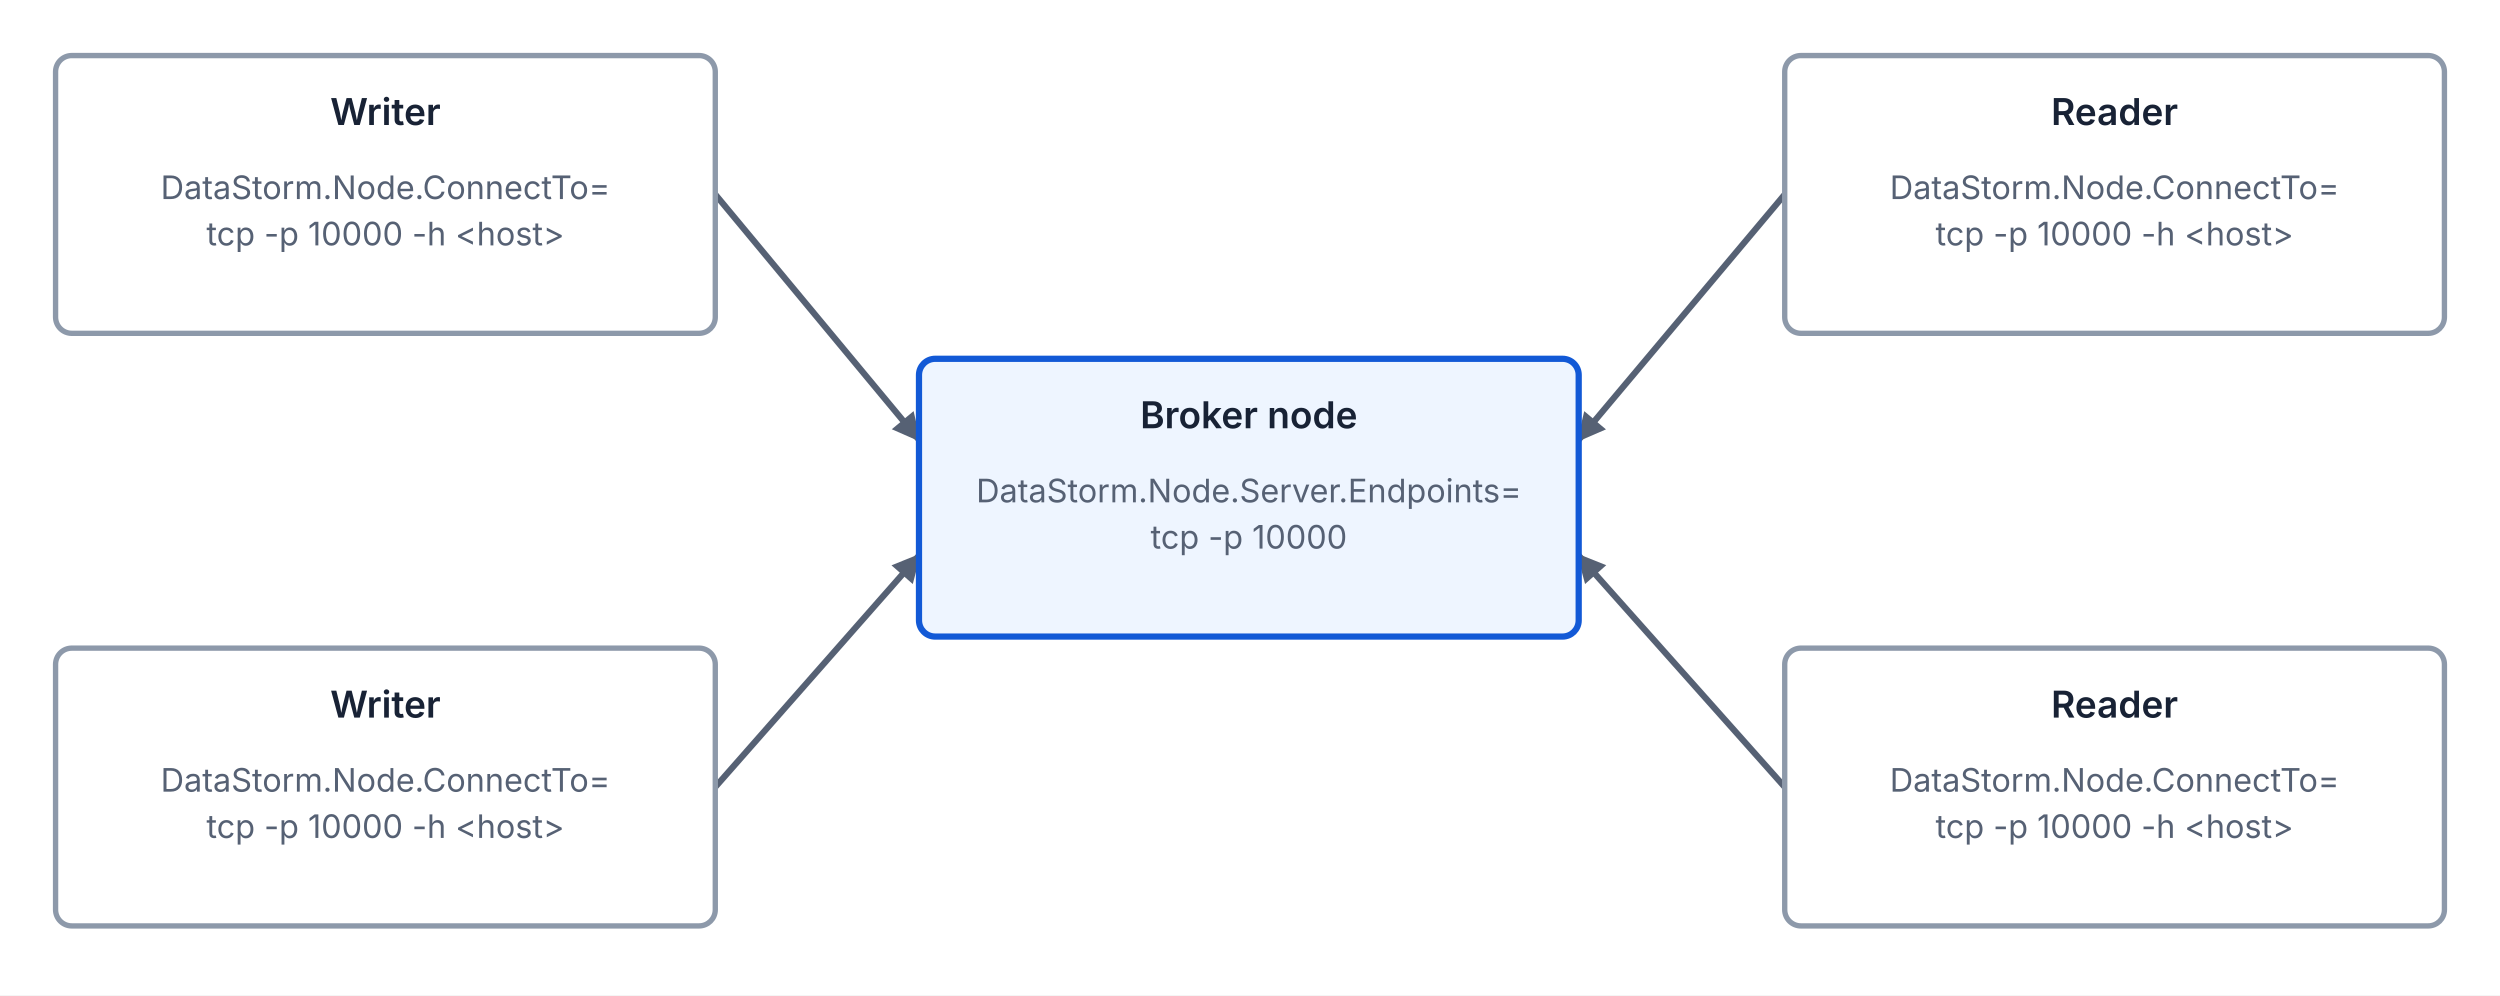
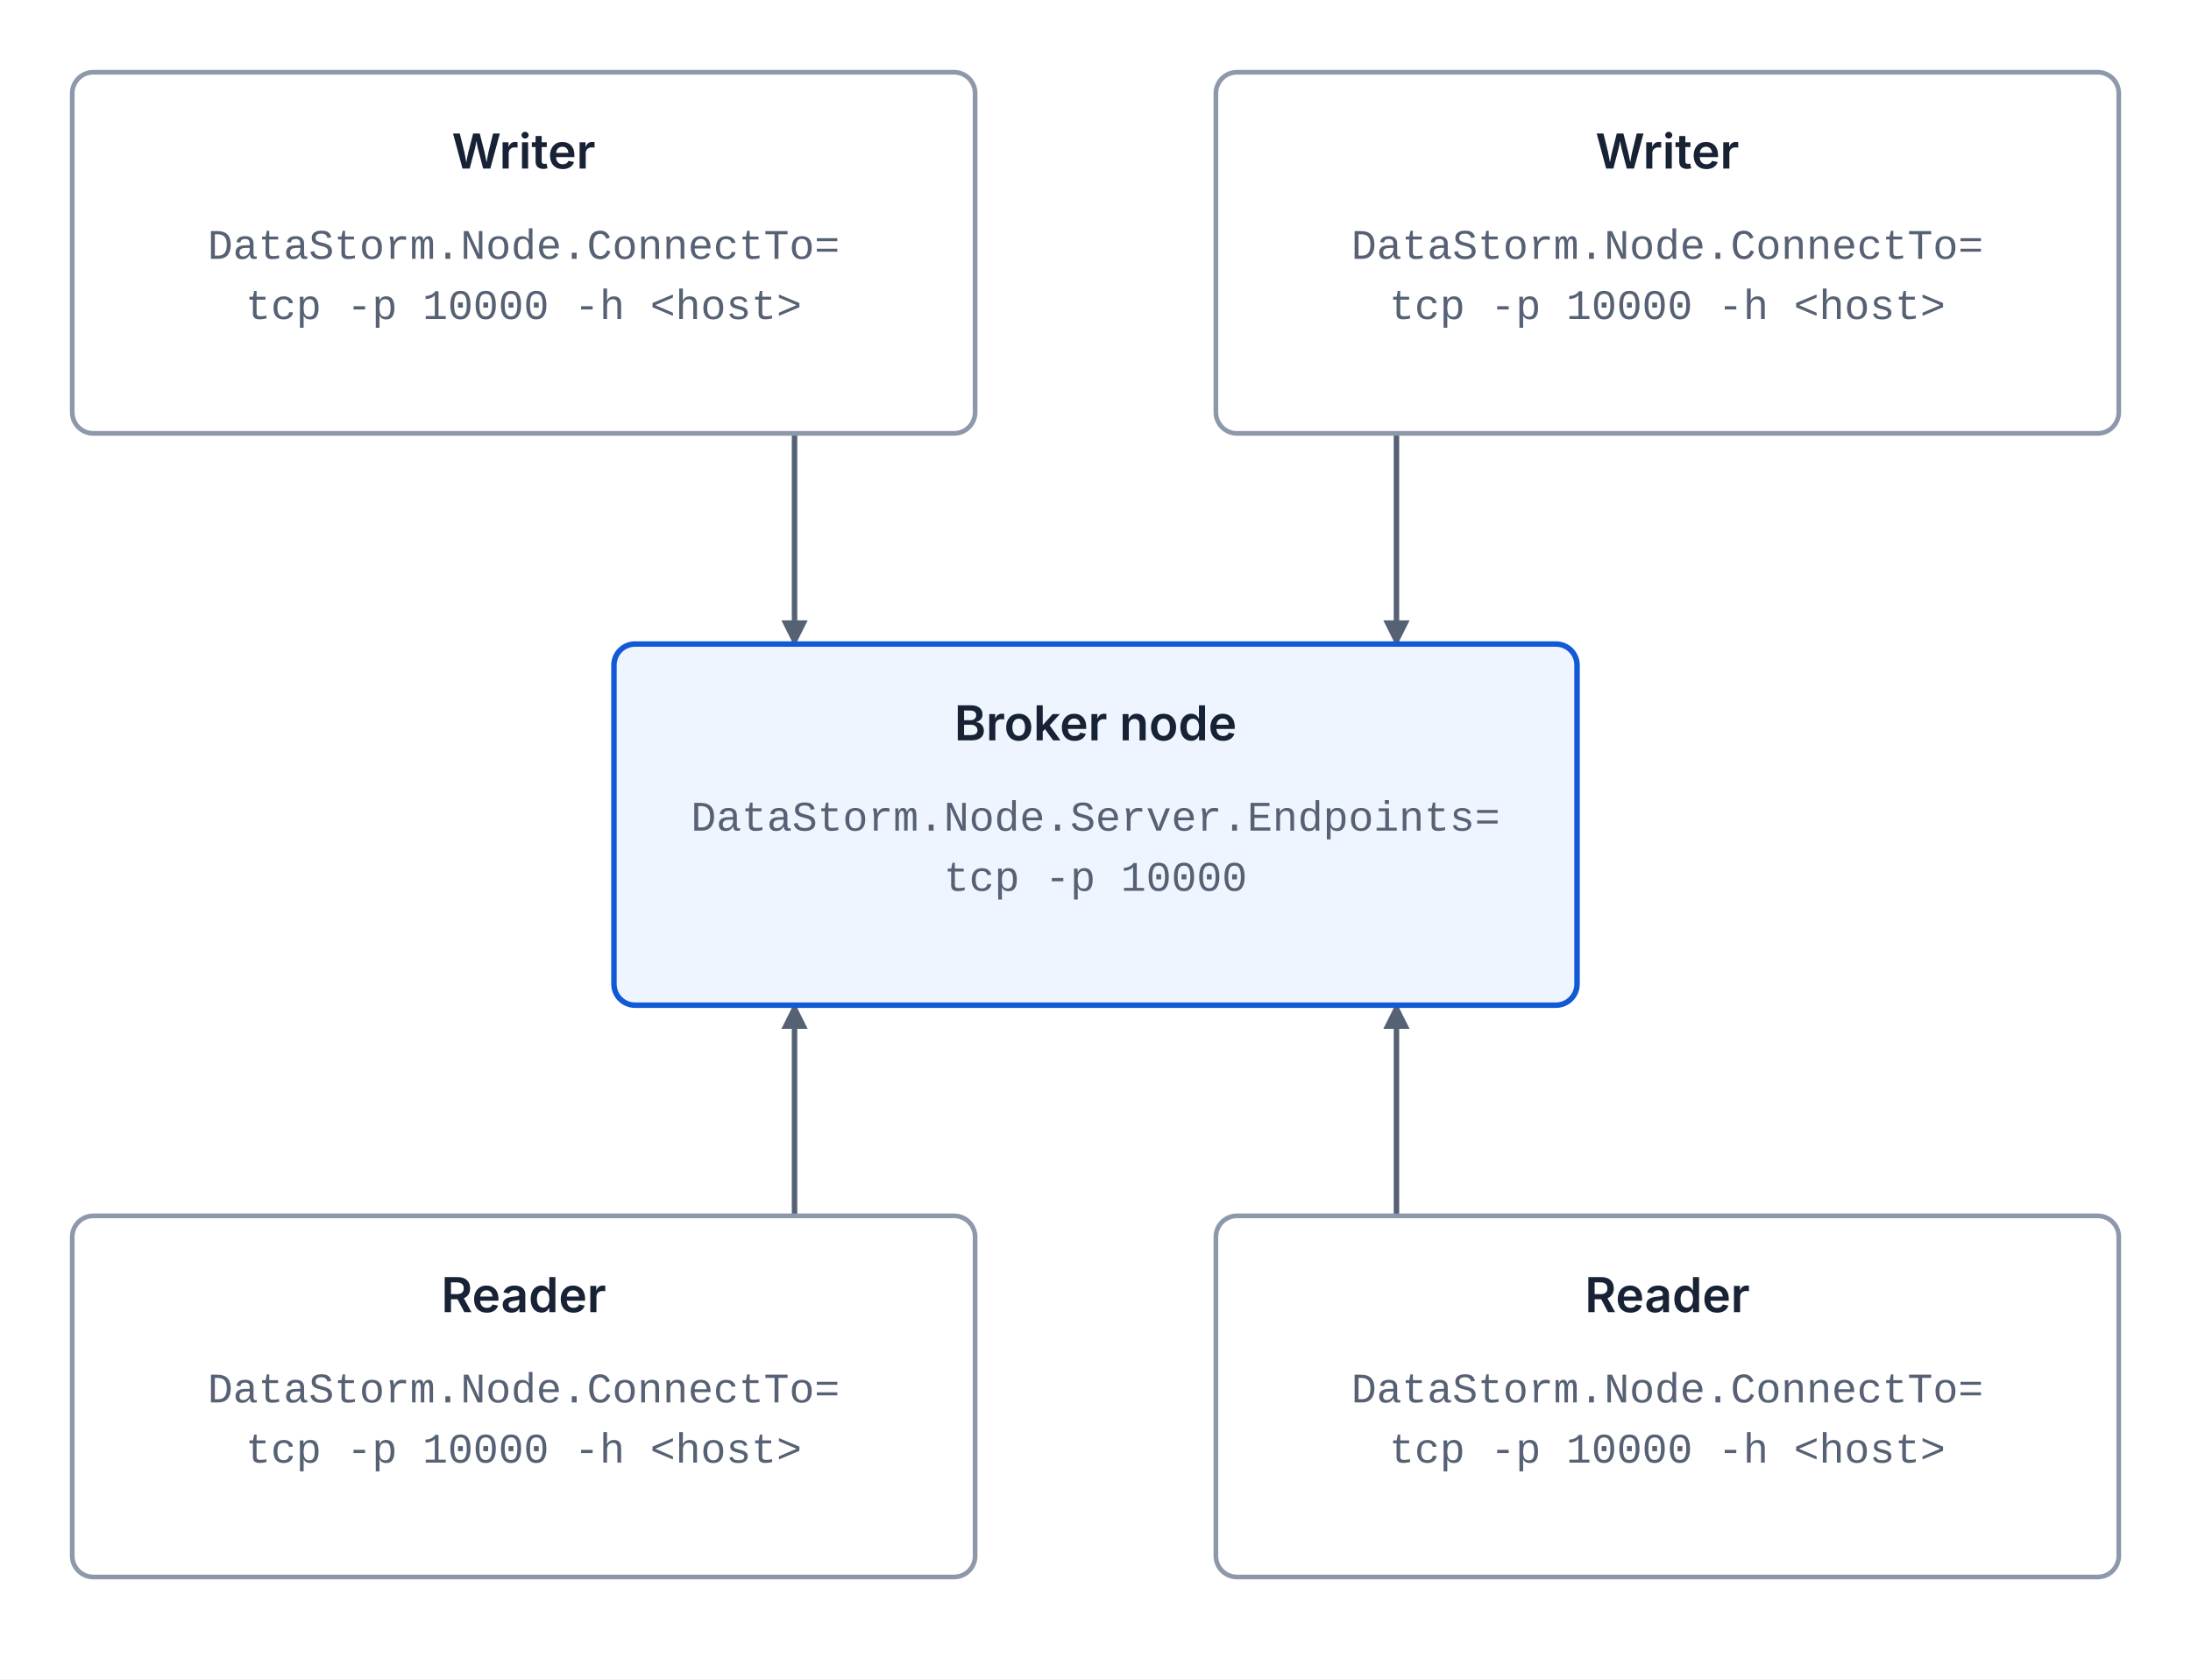
- <svg xmlns="http://www.w3.org/2000/svg" width="700" height="278.7" viewBox="0 0 1080 430" role="img" aria-labelledby="title description">
+ <svg xmlns="http://www.w3.org/2000/svg" width="700" height="536.54" viewBox="0 0 728 558" role="img" aria-labelledby="title description">
  <defs>
-     <marker id="arrow" viewBox="0 0 8 8" refX="7.2" refY="4" markerWidth="7" markerHeight="7" orient="auto-start-reverse">
+     <marker id="arrow" viewBox="0 0 8 8" refX="7.2" refY="4" markerWidth="5" markerHeight="5" orient="auto-start-reverse">
      <path d="M 0 0 L 8 4 L 0 8 Z" fill="#566174" />
    </marker>
  </defs>
  <style>
    text {
      fill: #182235;
      font-family: Inter, ui-sans-serif, system-ui, -apple-system, BlinkMacSystemFont, "Segoe UI", sans-serif;
    }
    .label {
      font-size: 16px;
      font-weight: 600;
      text-anchor: middle;
    }
    .annotation {
      fill: #566174;
      font-size: 14px;
      text-anchor: middle;
+     }
+     .code {
+       font-family: ui-monospace, SFMono-Regular, Menlo, Monaco, Consolas, "Liberation Mono", monospace;
    }
    .application {
      fill: #ffffff;
      stroke: #8d99aa;
      stroke-width: 1.5;
    }
    .runtime {
      fill: #eef5ff;
      stroke: #1259d6;
      stroke-width: 1.75;
    }
    .connector {
      fill: none;
      stroke: #566174;
      stroke-width: 1.75;
      stroke-linecap: round;
      stroke-linejoin: round;
    }
    .one-way {
      marker-end: url(#arrow);
    }
  </style>
-   <rect width="1080" height="430" fill="#ffffff" />
+   <rect width="728" height="558" fill="#ffffff" />
  <g id="boundaries" aria-hidden="true">
  </g>
  <g id="connectors" aria-hidden="true">
-     <path class="connector one-way" d="M 309 84 L 397 190" vector-effect="non-scaling-stroke" />
-     <path class="connector one-way" d="M 309 340 L 397 240" vector-effect="non-scaling-stroke" />
-     <path class="connector one-way" d="M 771 84 L 682 190" vector-effect="non-scaling-stroke" />
-     <path class="connector one-way" d="M 771 340 L 682 240" vector-effect="non-scaling-stroke" />
+     <path class="connector one-way" d="M 264 144 V 214" vector-effect="non-scaling-stroke" />
+     <path class="connector one-way" d="M 464 144 V 214" vector-effect="non-scaling-stroke" />
+     <path class="connector one-way" d="M 264 404 V 334" vector-effect="non-scaling-stroke" />
+     <path class="connector one-way" d="M 464 404 V 334" vector-effect="non-scaling-stroke" />
  </g>
  <g id="components" aria-hidden="true">
-     <rect class="application" x="24" y="24" width="285" height="120" rx="7" vector-effect="non-scaling-stroke" />
-     <rect class="application" x="24" y="280" width="285" height="120" rx="7" vector-effect="non-scaling-stroke" />
-     <rect class="application" x="771" y="24" width="285" height="120" rx="7" vector-effect="non-scaling-stroke" />
-     <rect class="application" x="771" y="280" width="285" height="120" rx="7" vector-effect="non-scaling-stroke" />
-     <rect class="runtime" x="397" y="155" width="285" height="120" rx="7" vector-effect="non-scaling-stroke" />
+     <rect class="application" x="24" y="24" width="300" height="120" rx="7" vector-effect="non-scaling-stroke" />
+     <rect class="application" x="404" y="24" width="300" height="120" rx="7" vector-effect="non-scaling-stroke" />
+     <rect class="runtime" x="204" y="214" width="320" height="120" rx="7" vector-effect="non-scaling-stroke" />
+     <rect class="application" x="24" y="404" width="300" height="120" rx="7" vector-effect="non-scaling-stroke" />
+     <rect class="application" x="404" y="404" width="300" height="120" rx="7" vector-effect="non-scaling-stroke" />
  </g>
  <g id="labels">
-     <text class="label" x="166.5" y="54">Writer</text>
-     <text class="annotation" x="166.5" y="86">DataStorm.Node.ConnectTo=</text>
-     <text class="annotation" x="166.5" y="106">tcp -p 10000 -h &lt;host&gt;</text>
-     <text class="label" x="166.5" y="310">Writer</text>
-     <text class="annotation" x="166.5" y="342">DataStorm.Node.ConnectTo=</text>
-     <text class="annotation" x="166.5" y="362">tcp -p 10000 -h &lt;host&gt;</text>
-     <text class="label" x="913.5" y="54">Reader</text>
-     <text class="annotation" x="913.5" y="86">DataStorm.Node.ConnectTo=</text>
-     <text class="annotation" x="913.5" y="106">tcp -p 10000 -h &lt;host&gt;</text>
-     <text class="label" x="913.5" y="310">Reader</text>
-     <text class="annotation" x="913.5" y="342">DataStorm.Node.ConnectTo=</text>
-     <text class="annotation" x="913.5" y="362">tcp -p 10000 -h &lt;host&gt;</text>
-     <text class="label" x="539.5" y="185">Broker node</text>
-     <text class="annotation" x="539.5" y="217">DataStorm.Node.Server.Endpoints=</text>
-     <text class="annotation" x="539.5" y="237">tcp -p 10000</text>
+     <text class="label" x="174.0" y="56">Writer</text>
+     <text class="annotation code" x="174.0" y="86">DataStorm.Node.ConnectTo=</text>
+     <text class="annotation code" x="174.0" y="106">tcp -p 10000 -h &lt;host&gt;</text>
+     <text class="label" x="554.0" y="56">Writer</text>
+     <text class="annotation code" x="554.0" y="86">DataStorm.Node.ConnectTo=</text>
+     <text class="annotation code" x="554.0" y="106">tcp -p 10000 -h &lt;host&gt;</text>
+     <text class="label" x="364.0" y="246">Broker node</text>
+     <text class="annotation code" x="364.0" y="276">DataStorm.Node.Server.Endpoints=</text>
+     <text class="annotation code" x="364.0" y="296">tcp -p 10000</text>
+     <text class="label" x="174.0" y="436">Reader</text>
+     <text class="annotation code" x="174.0" y="466">DataStorm.Node.ConnectTo=</text>
+     <text class="annotation code" x="174.0" y="486">tcp -p 10000 -h &lt;host&gt;</text>
+     <text class="label" x="554.0" y="436">Reader</text>
+     <text class="annotation code" x="554.0" y="466">DataStorm.Node.ConnectTo=</text>
+     <text class="annotation code" x="554.0" y="486">tcp -p 10000 -h &lt;host&gt;</text>
  </g>
</svg>
